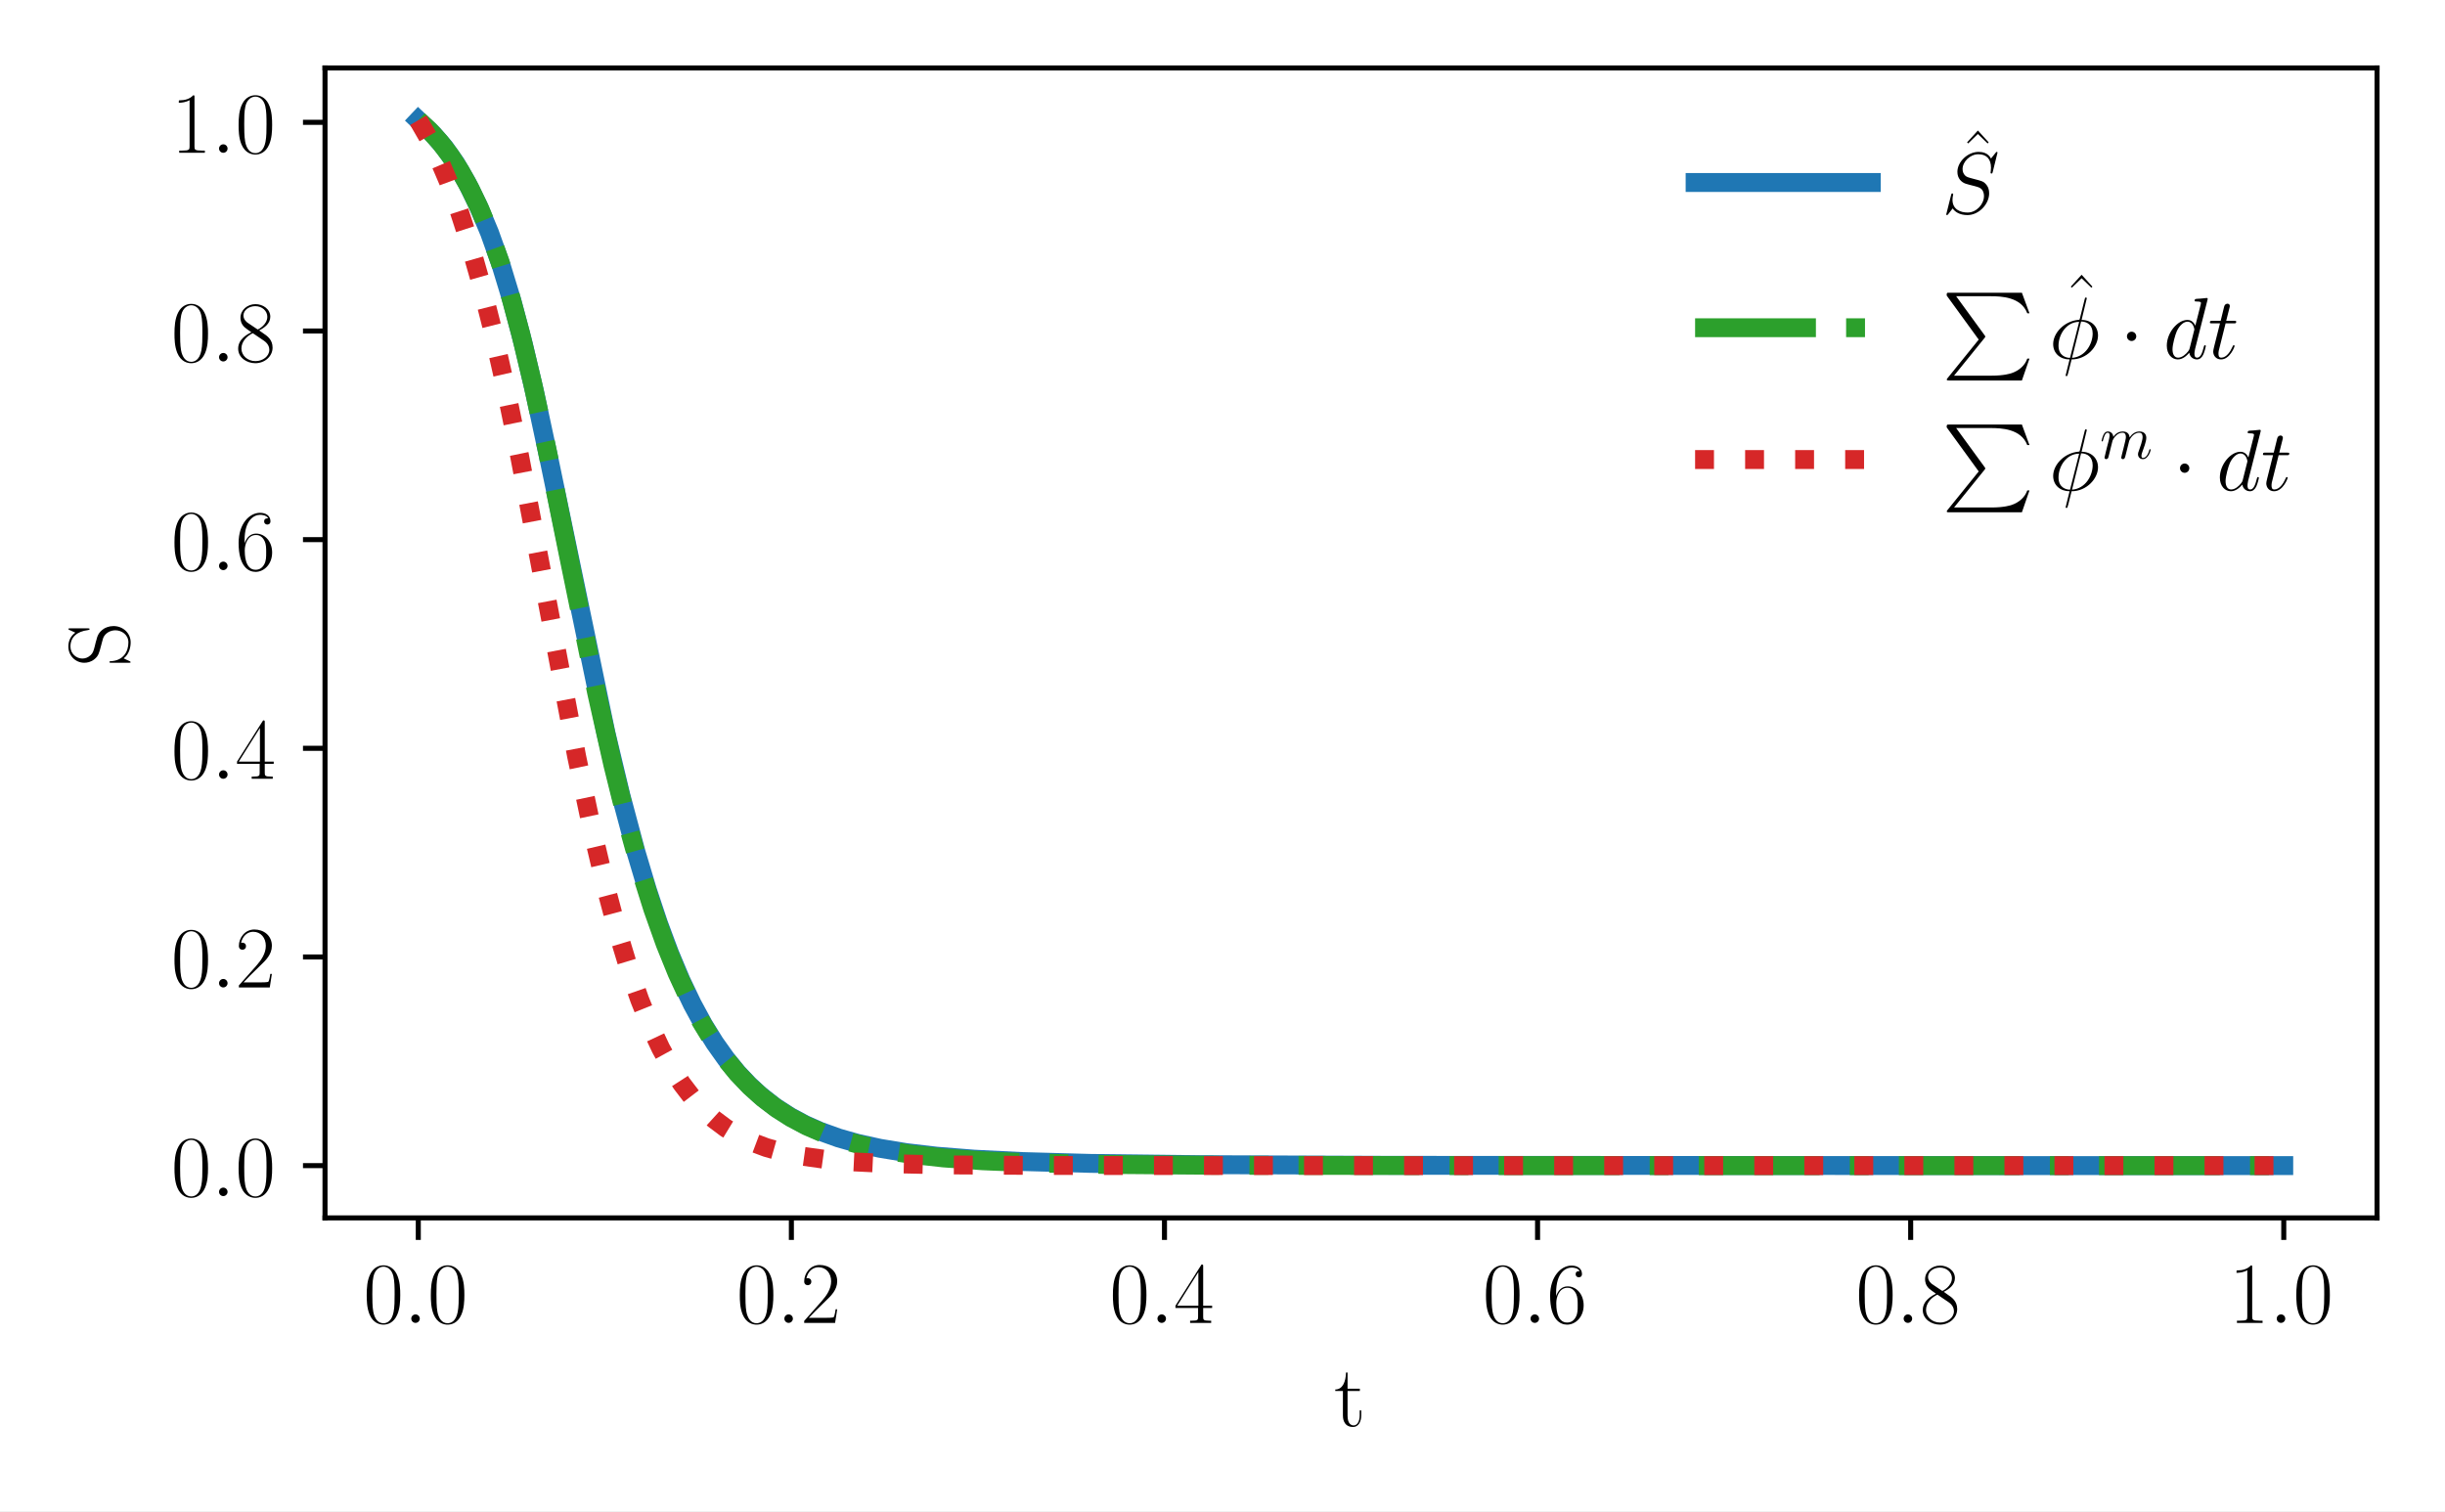
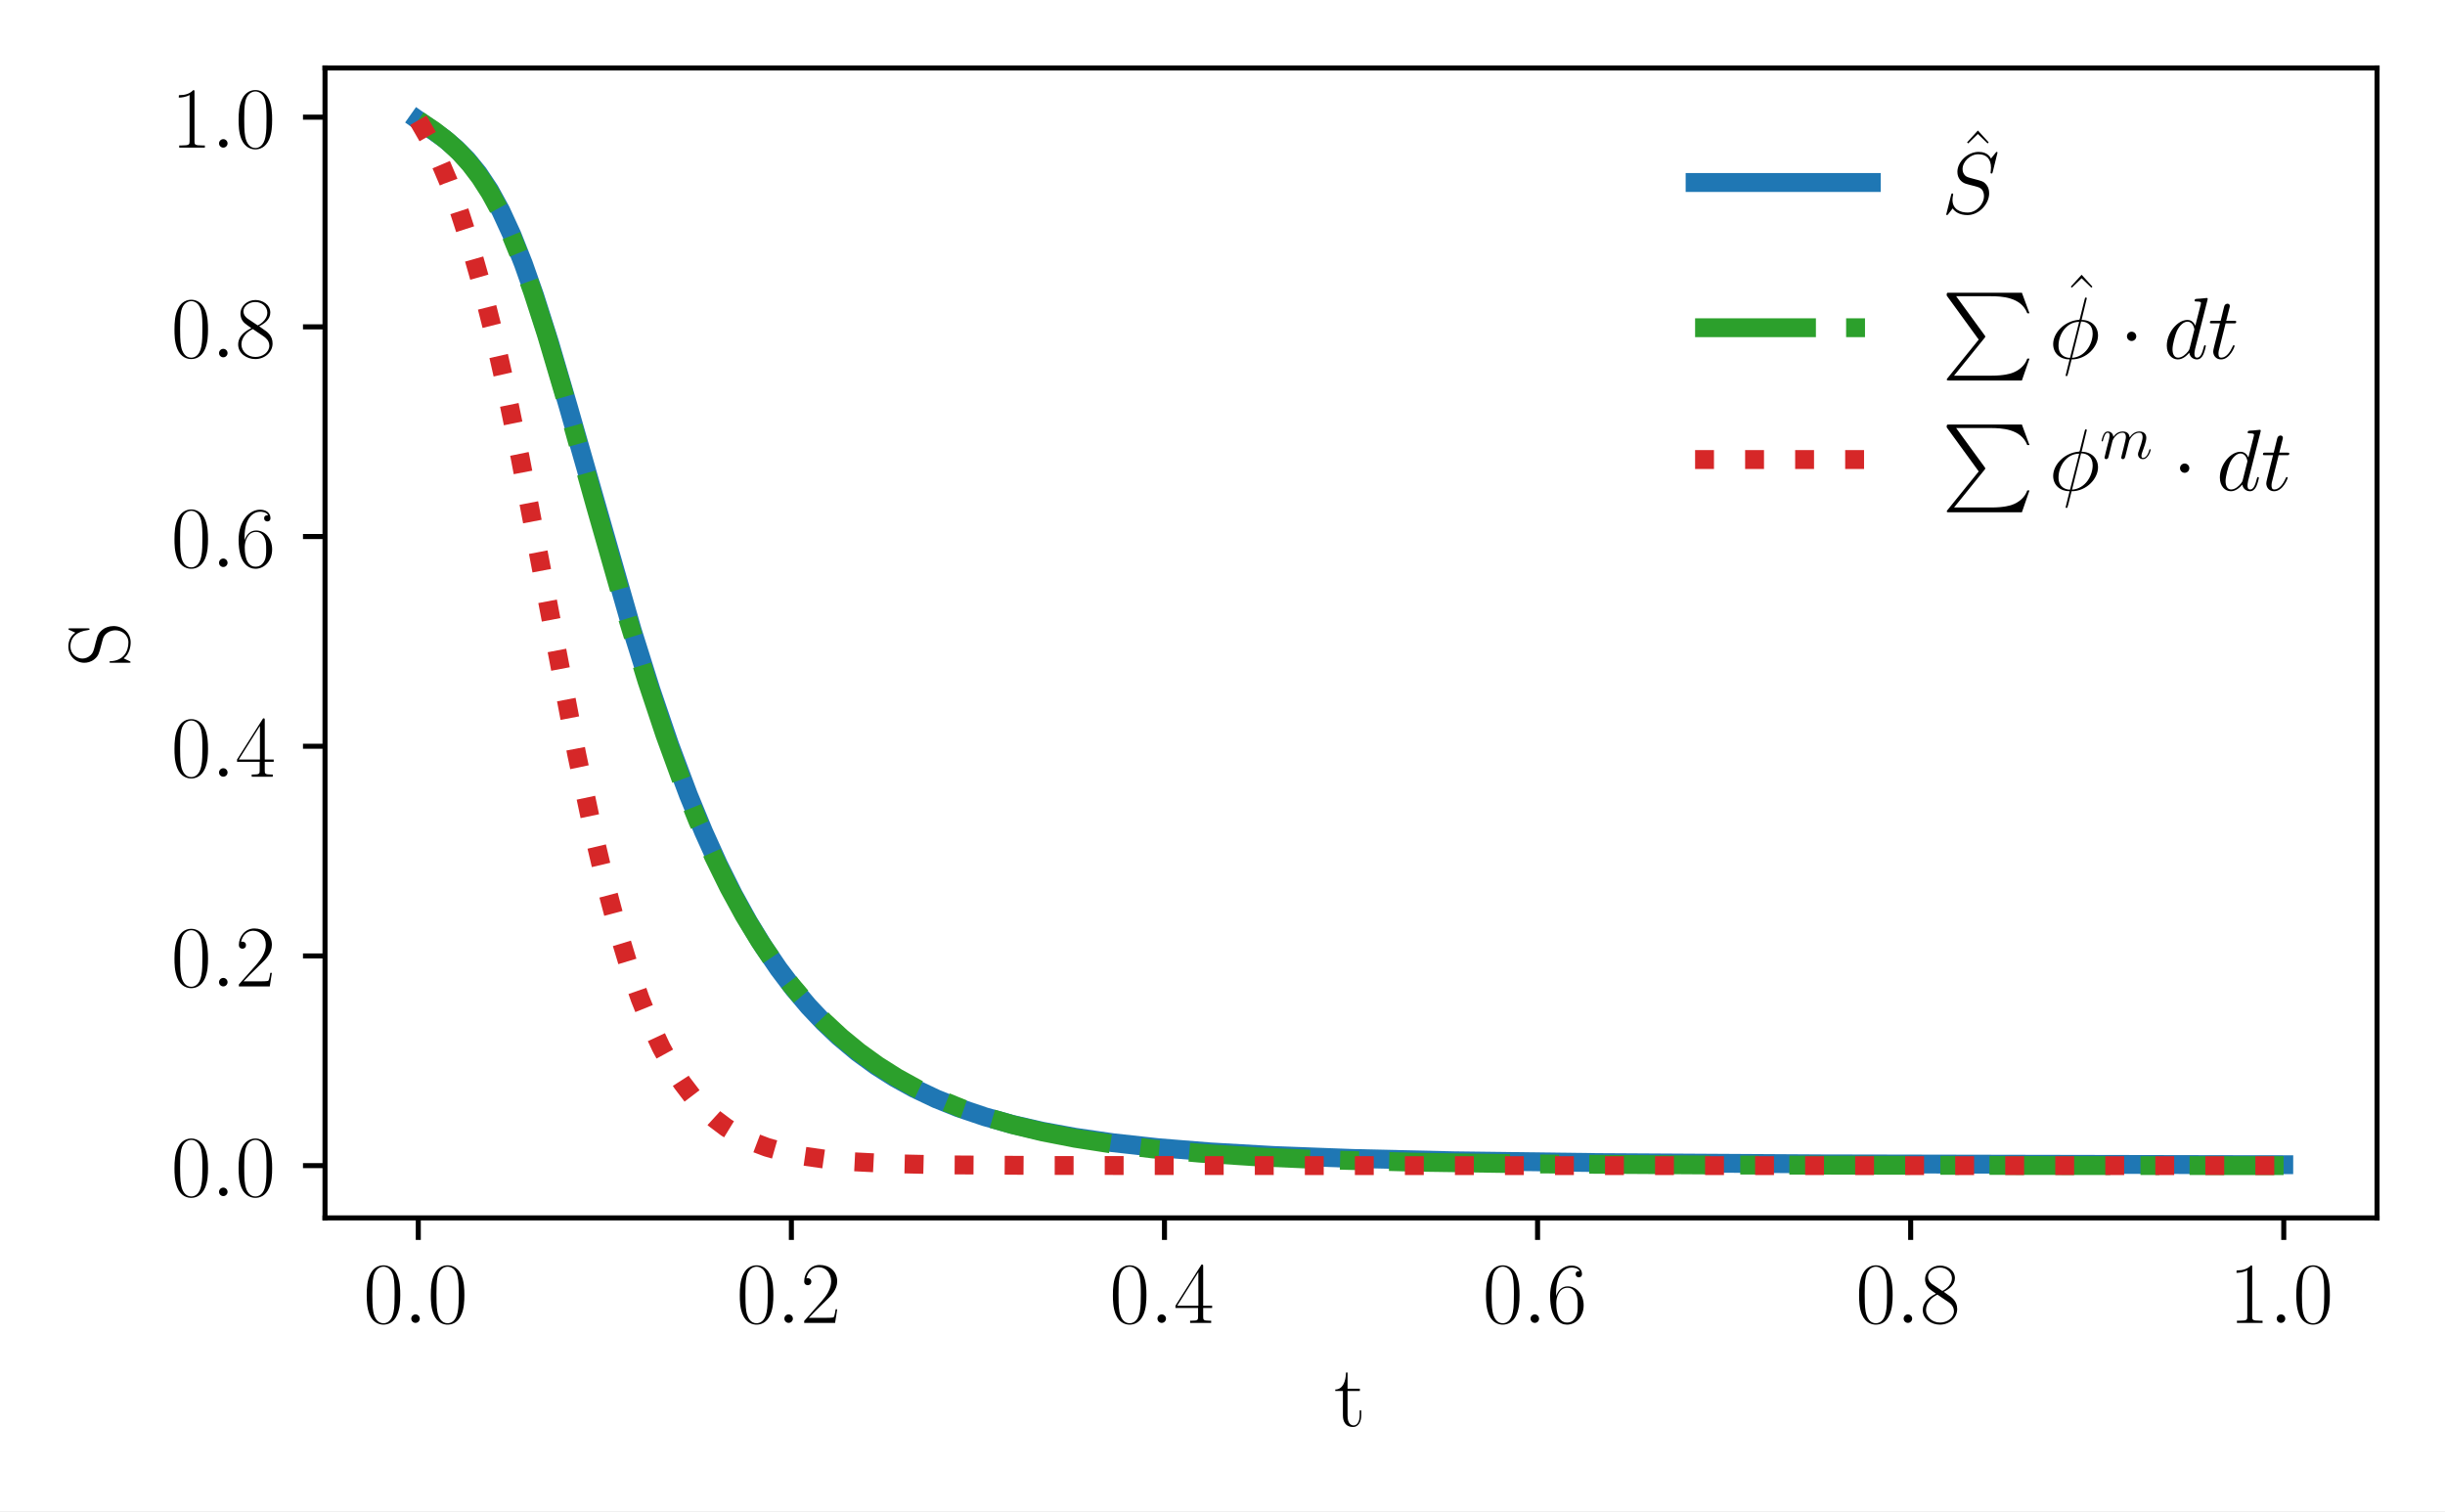
<svg xmlns="http://www.w3.org/2000/svg" xmlns:xlink="http://www.w3.org/1999/xlink" width="388.543pt" height="240.133pt" viewBox="0 0 388.543 240.133" version="1.1">
  <defs>
    <style type="text/css">*{stroke-linejoin: round; stroke-linecap: butt}</style>
  </defs>
  <g id="figure_1">
    <g id="patch_1">
      <path d="M 0 240.133  L 388.543 240.133  L 388.543 0  L 0 0  z " style="fill: #ffffff" />
    </g>
    <g id="axes_1">
      <g id="patch_2">
        <path d="M 51.648 193.537  L 377.743 193.537  L 377.743 10.8  L 51.648 10.8  z " style="fill: #ffffff" />
      </g>
      <g id="matplotlib.axis_1">
        <g id="xtick_1">
          <g id="line2d_1">
            <defs>
-               <path id="mf1afcb8816" d="M 0 0  L 0 3.5  " style="stroke: #000000; stroke-width: 0.8" />
-             </defs>
-             <g>
-               <use xlink:href="#mf1afcb8816" x="66.471" y="193.537" style="stroke: #000000; stroke-width: 0.8" />
+               <path id="m8733163788" d="M 0 0  L 0 3.5  " style="stroke: #000000; stroke-width: 0.8" />
+             </defs>
+             <g>
+               <use xlink:href="#m8733163788" x="66.471" y="193.537" style="stroke: #000000; stroke-width: 0.8" />
            </g>
          </g>
          <g id="text_1">
            <g transform="translate(57.74567 210.2228) scale(0.14 -0.14)">
              <defs>
                <path id="CMR17-30" d="M 2688 2025  C 2688 2416 2682 3080 2413 3591  C 2176 4039 1798 4198 1466 4198  C 1158 4198 768 4058 525 3597  C 269 3118 243 2524 243 2025  C 243 1661 250 1106 448 619  C 723 -39 1216 -128 1466 -128  C 1760 -128 2208 -7 2470 600  C 2662 1042 2688 1559 2688 2025  z M 1466 -26  C 1056 -26 813 325 723 812  C 653 1188 653 1738 653 2096  C 653 2588 653 2997 736 3387  C 858 3929 1216 4096 1466 4096  C 1728 4096 2067 3923 2189 3400  C 2272 3036 2278 2607 2278 2096  C 2278 1680 2278 1169 2202 792  C 2067 95 1690 -26 1466 -26  z " transform="scale(0.015625)" />
                <path id="CMMI12-3a" d="M 1178 307  C 1178 492 1024 619 870 619  C 685 619 557 466 557 313  C 557 128 710 0 864 0  C 1050 0 1178 153 1178 307  z " transform="scale(0.015625)" />
              </defs>
              <use xlink:href="#CMR17-30" transform="scale(0.996264)" />
              <use xlink:href="#CMMI12-3a" transform="translate(45.69048 0) scale(0.996264)" />
              <use xlink:href="#CMR17-30" transform="translate(72.78765 0) scale(0.996264)" />
            </g>
          </g>
        </g>
        <g id="xtick_2">
          <g id="line2d_2">
            <g>
-               <use xlink:href="#mf1afcb8816" x="125.761" y="193.537" style="stroke: #000000; stroke-width: 0.8" />
+               <use xlink:href="#m8733163788" x="125.761" y="193.537" style="stroke: #000000; stroke-width: 0.8" />
            </g>
          </g>
          <g id="text_2">
            <g transform="translate(117.0356 210.2228) scale(0.14 -0.14)">
              <defs>
                <path id="CMR17-32" d="M 2669 989  L 2554 989  C 2490 536 2438 459 2413 420  C 2381 369 1920 369 1830 369  L 602 369  C 832 619 1280 1072 1824 1597  C 2214 1967 2669 2402 2669 3035  C 2669 3790 2067 4224 1395 4224  C 691 4224 262 3604 262 3030  C 262 2780 448 2748 525 2748  C 589 2748 781 2787 781 3010  C 781 3207 614 3264 525 3264  C 486 3264 448 3258 422 3245  C 544 3790 915 4058 1306 4058  C 1862 4058 2227 3617 2227 3035  C 2227 2479 1901 2000 1536 1584  L 262 146  L 262 0  L 2515 0  L 2669 989  z " transform="scale(0.015625)" />
              </defs>
              <use xlink:href="#CMR17-30" transform="scale(0.996264)" />
              <use xlink:href="#CMMI12-3a" transform="translate(45.69048 0) scale(0.996264)" />
              <use xlink:href="#CMR17-32" transform="translate(72.78765 0) scale(0.996264)" />
            </g>
          </g>
        </g>
        <g id="xtick_3">
          <g id="line2d_3">
            <g>
-               <use xlink:href="#mf1afcb8816" x="185.051" y="193.537" style="stroke: #000000; stroke-width: 0.8" />
+               <use xlink:href="#m8733163788" x="185.051" y="193.537" style="stroke: #000000; stroke-width: 0.8" />
            </g>
          </g>
          <g id="text_3">
            <g transform="translate(176.3255 210.2228) scale(0.14 -0.14)">
              <defs>
                <path id="CMR17-34" d="M 2150 4122  C 2150 4256 2144 4256 2029 4256  L 128 1254  L 128 1088  L 1779 1088  L 1779 457  C 1779 224 1766 160 1318 160  L 1197 160  L 1197 0  C 1402 0 1747 0 1965 0  C 2182 0 2528 0 2733 0  L 2733 160  L 2611 160  C 2163 160 2150 224 2150 457  L 2150 1088  L 2803 1088  L 2803 1254  L 2150 1254  L 2150 4122  z M 1798 3703  L 1798 1254  L 256 1254  L 1798 3703  z " transform="scale(0.015625)" />
              </defs>
              <use xlink:href="#CMR17-30" transform="scale(0.996264)" />
              <use xlink:href="#CMMI12-3a" transform="translate(45.69048 0) scale(0.996264)" />
              <use xlink:href="#CMR17-34" transform="translate(72.78765 0) scale(0.996264)" />
            </g>
          </g>
        </g>
        <g id="xtick_4">
          <g id="line2d_4">
            <g>
-               <use xlink:href="#mf1afcb8816" x="244.341" y="193.537" style="stroke: #000000; stroke-width: 0.8" />
+               <use xlink:href="#m8733163788" x="244.341" y="193.537" style="stroke: #000000; stroke-width: 0.8" />
            </g>
          </g>
          <g id="text_4">
            <g transform="translate(235.6154 210.2228) scale(0.14 -0.14)">
              <defs>
                <path id="CMR17-36" d="M 678 2176  C 678 3690 1395 4032 1811 4032  C 1946 4032 2272 4009 2400 3776  C 2298 3776 2106 3776 2106 3553  C 2106 3381 2246 3323 2336 3323  C 2394 3323 2566 3348 2566 3560  C 2566 3954 2246 4179 1805 4179  C 1043 4179 243 3390 243 1984  C 243 253 966 -128 1478 -128  C 2099 -128 2688 427 2688 1283  C 2688 2081 2170 2662 1517 2662  C 1126 2662 838 2407 678 1960  L 678 2176  z M 1478 25  C 691 25 691 1200 691 1436  C 691 1896 909 2560 1504 2560  C 1613 2560 1926 2560 2138 2120  C 2253 1870 2253 1609 2253 1289  C 2253 944 2253 690 2118 434  C 1978 171 1773 25 1478 25  z " transform="scale(0.015625)" />
              </defs>
              <use xlink:href="#CMR17-30" transform="scale(0.996264)" />
              <use xlink:href="#CMMI12-3a" transform="translate(45.69048 0) scale(0.996264)" />
              <use xlink:href="#CMR17-36" transform="translate(72.78765 0) scale(0.996264)" />
            </g>
          </g>
        </g>
        <g id="xtick_5">
          <g id="line2d_5">
            <g>
-               <use xlink:href="#mf1afcb8816" x="303.631" y="193.537" style="stroke: #000000; stroke-width: 0.8" />
+               <use xlink:href="#m8733163788" x="303.631" y="193.537" style="stroke: #000000; stroke-width: 0.8" />
            </g>
          </g>
          <g id="text_5">
            <g transform="translate(294.9053 210.2228) scale(0.14 -0.14)">
              <defs>
                <path id="CMR17-38" d="M 1741 2264  C 2144 2467 2554 2773 2554 3263  C 2554 3841 1990 4179 1472 4179  C 890 4179 378 3759 378 3180  C 378 3021 416 2747 666 2505  C 730 2442 998 2251 1171 2130  C 883 1983 211 1634 211 934  C 211 279 838 -128 1459 -128  C 2144 -128 2720 362 2720 1010  C 2720 1590 2330 1857 2074 2029  L 1741 2264  z M 902 2822  C 851 2854 595 3051 595 3351  C 595 3739 998 4032 1459 4032  C 1965 4032 2336 3676 2336 3262  C 2336 2669 1670 2331 1638 2331  C 1632 2331 1626 2331 1574 2370  L 902 2822  z M 2080 1519  C 2176 1449 2483 1240 2483 851  C 2483 381 2010 25 1472 25  C 890 25 448 438 448 940  C 448 1443 838 1862 1280 2060  L 2080 1519  z " transform="scale(0.015625)" />
              </defs>
              <use xlink:href="#CMR17-30" transform="scale(0.996264)" />
              <use xlink:href="#CMMI12-3a" transform="translate(45.69048 0) scale(0.996264)" />
              <use xlink:href="#CMR17-38" transform="translate(72.78765 0) scale(0.996264)" />
            </g>
          </g>
        </g>
        <g id="xtick_6">
          <g id="line2d_6">
            <g>
-               <use xlink:href="#mf1afcb8816" x="362.92" y="193.537" style="stroke: #000000; stroke-width: 0.8" />
+               <use xlink:href="#m8733163788" x="362.92" y="193.537" style="stroke: #000000; stroke-width: 0.8" />
            </g>
          </g>
          <g id="text_6">
            <g transform="translate(354.1952 210.2228) scale(0.14 -0.14)">
              <defs>
                <path id="CMR17-31" d="M 1702 4058  C 1702 4192 1696 4192 1606 4192  C 1357 3916 979 3827 621 3827  C 602 3827 570 3827 563 3808  C 557 3795 557 3782 557 3648  C 755 3648 1088 3686 1344 3839  L 1344 461  C 1344 236 1331 160 781 160  L 589 160  L 589 0  C 896 0 1216 0 1523 0  C 1830 0 2150 0 2458 0  L 2458 160  L 2266 160  C 1715 160 1702 230 1702 458  L 1702 4058  z " transform="scale(0.015625)" />
              </defs>
              <use xlink:href="#CMR17-31" transform="scale(0.996264)" />
              <use xlink:href="#CMMI12-3a" transform="translate(45.69048 0) scale(0.996264)" />
              <use xlink:href="#CMR17-30" transform="translate(72.78765 0) scale(0.996264)" />
            </g>
          </g>
        </g>
        <g id="text_7">
          <g transform="translate(212.0402 226.6207) scale(0.14 -0.14)">
            <defs>
              <path id="CMR17-74" d="M 966 2560  L 1862 2560  L 1862 2725  L 966 2725  L 966 3904  L 851 3904  C 838 3245 614 2668 70 2668  L 70 2560  L 627 2560  L 627 771  C 627 650 627 -64 1370 -64  C 1747 -64 1965 306 1965 777  L 1965 1140  L 1850 1140  L 1850 783  C 1850 344 1677 51 1408 51  C 1222 51 966 178 966 758  L 966 2560  z " transform="scale(0.015625)" />
            </defs>
            <use xlink:href="#CMR17-74" transform="scale(0.996264)" />
          </g>
        </g>
      </g>
      <g id="matplotlib.axis_2">
        <g id="ytick_1">
          <g id="line2d_7">
            <defs>
-               <path id="m8b571dd60a" d="M 0 0  L -3.5 0  " style="stroke: #000000; stroke-width: 0.8" />
-             </defs>
-             <g>
-               <use xlink:href="#m8b571dd60a" x="51.648" y="185.231" style="stroke: #000000; stroke-width: 0.8" />
+               <path id="m05fc2a63ba" d="M 0 0  L -3.5 0  " style="stroke: #000000; stroke-width: 0.8" />
+             </defs>
+             <g>
+               <use xlink:href="#m05fc2a63ba" x="51.648" y="185.231" style="stroke: #000000; stroke-width: 0.8" />
            </g>
          </g>
          <g id="text_8">
            <g transform="translate(27.1979 190.0737) scale(0.14 -0.14)">
              <use xlink:href="#CMR17-30" transform="scale(0.996264)" />
              <use xlink:href="#CMMI12-3a" transform="translate(45.69048 0) scale(0.996264)" />
              <use xlink:href="#CMR17-30" transform="translate(72.78765 0) scale(0.996264)" />
            </g>
          </g>
        </g>
        <g id="ytick_2">
          <g id="line2d_8">
            <g>
-               <use xlink:href="#m8b571dd60a" x="51.648" y="152.072" style="stroke: #000000; stroke-width: 0.8" />
+               <use xlink:href="#m05fc2a63ba" x="51.648" y="151.908" style="stroke: #000000; stroke-width: 0.8" />
            </g>
          </g>
          <g id="text_9">
-             <g transform="translate(27.1979 156.9152) scale(0.14 -0.14)">
+             <g transform="translate(27.1979 156.751) scale(0.14 -0.14)">
              <use xlink:href="#CMR17-30" transform="scale(0.996264)" />
              <use xlink:href="#CMMI12-3a" transform="translate(45.69048 0) scale(0.996264)" />
              <use xlink:href="#CMR17-32" transform="translate(72.78765 0) scale(0.996264)" />
            </g>
          </g>
        </g>
        <g id="ytick_3">
          <g id="line2d_9">
            <g>
-               <use xlink:href="#m8b571dd60a" x="51.648" y="118.914" style="stroke: #000000; stroke-width: 0.8" />
+               <use xlink:href="#m05fc2a63ba" x="51.648" y="118.585" style="stroke: #000000; stroke-width: 0.8" />
            </g>
          </g>
          <g id="text_10">
-             <g transform="translate(27.1979 123.7567) scale(0.14 -0.14)">
+             <g transform="translate(27.1979 123.4284) scale(0.14 -0.14)">
              <use xlink:href="#CMR17-30" transform="scale(0.996264)" />
              <use xlink:href="#CMMI12-3a" transform="translate(45.69048 0) scale(0.996264)" />
              <use xlink:href="#CMR17-34" transform="translate(72.78765 0) scale(0.996264)" />
            </g>
          </g>
        </g>
        <g id="ytick_4">
          <g id="line2d_10">
            <g>
-               <use xlink:href="#m8b571dd60a" x="51.648" y="85.755" style="stroke: #000000; stroke-width: 0.8" />
+               <use xlink:href="#m05fc2a63ba" x="51.648" y="85.263" style="stroke: #000000; stroke-width: 0.8" />
            </g>
          </g>
          <g id="text_11">
-             <g transform="translate(27.1979 90.59815) scale(0.14 -0.14)">
+             <g transform="translate(27.1979 90.10574) scale(0.14 -0.14)">
              <use xlink:href="#CMR17-30" transform="scale(0.996264)" />
              <use xlink:href="#CMMI12-3a" transform="translate(45.69048 0) scale(0.996264)" />
              <use xlink:href="#CMR17-36" transform="translate(72.78765 0) scale(0.996264)" />
            </g>
          </g>
        </g>
        <g id="ytick_5">
          <g id="line2d_11">
            <g>
-               <use xlink:href="#m8b571dd60a" x="51.648" y="52.597" style="stroke: #000000; stroke-width: 0.8" />
+               <use xlink:href="#m05fc2a63ba" x="51.648" y="51.94" style="stroke: #000000; stroke-width: 0.8" />
            </g>
          </g>
          <g id="text_12">
-             <g transform="translate(27.1979 57.43964) scale(0.14 -0.14)">
+             <g transform="translate(27.1979 56.78309) scale(0.14 -0.14)">
              <use xlink:href="#CMR17-30" transform="scale(0.996264)" />
              <use xlink:href="#CMMI12-3a" transform="translate(45.69048 0) scale(0.996264)" />
              <use xlink:href="#CMR17-38" transform="translate(72.78765 0) scale(0.996264)" />
            </g>
          </g>
        </g>
        <g id="ytick_6">
          <g id="line2d_12">
            <g>
-               <use xlink:href="#m8b571dd60a" x="51.648" y="19.438" style="stroke: #000000; stroke-width: 0.8" />
+               <use xlink:href="#m05fc2a63ba" x="51.648" y="18.618" style="stroke: #000000; stroke-width: 0.8" />
            </g>
          </g>
          <g id="text_13">
-             <g transform="translate(27.1979 24.28114) scale(0.14 -0.14)">
+             <g transform="translate(27.1979 23.46045) scale(0.14 -0.14)">
              <use xlink:href="#CMR17-31" transform="scale(0.996264)" />
              <use xlink:href="#CMMI12-3a" transform="translate(45.69048 0) scale(0.996264)" />
              <use xlink:href="#CMR17-30" transform="translate(72.78765 0) scale(0.996264)" />
            </g>
          </g>
        </g>
        <g id="text_14">
          <g transform="translate(20.48588 105.9621) rotate(-90) scale(0.14 -0.14)">
            <defs>
              <path id="CMR17-53" d="M 2803 4290  C 2803 4404 2797 4411 2758 4411  C 2720 4411 2707 4385 2682 4328  L 2490 3907  C 2246 4257 1875 4416 1472 4416  C 819 4416 294 3901 294 3253  C 294 3056 339 2776 557 2510  C 794 2218 1018 2167 1530 2033  C 1722 1982 2042 1899 2106 1874  C 2470 1722 2662 1341 2662 985  C 2662 527 2336 38 1779 38  C 1094 38 454 419 410 1311  C 403 1413 397 1419 352 1419  C 301 1419 294 1413 294 1285  L 294 -1  C 294 -115 301 -122 339 -122  C 384 -122 397 -90 486 108  C 493 127 493 140 614 381  C 934 -39 1472 -128 1779 -128  C 2477 -128 2970 451 2970 1124  C 2970 1454 2848 1708 2778 1823  C 2509 2230 2221 2306 1914 2382  C 1869 2402 1856 2402 1498 2490  C 1152 2579 1005 2624 845 2796  C 666 2992 602 3196 602 3399  C 602 3812 934 4263 1478 4263  C 2157 4263 2579 3786 2675 2993  C 2694 2878 2701 2872 2746 2872  C 2803 2872 2803 2891 2803 2999  L 2803 4290  z " transform="scale(0.015625)" />
            </defs>
            <use xlink:href="#CMR17-53" transform="scale(0.996264)" />
          </g>
        </g>
      </g>
      <g id="line2d_13">
-         <path d="M 66.471 19.106  L 68.857 21.373  L 70.646 23.44  L 72.436 25.981  L 74.225 29.068  L 76.014 32.725  L 77.804 37.008  L 79.593 42.03  L 81.383 47.915  L 83.172 54.706  L 84.962 62.325  L 87.347 73.456  L 96.295 116.487  L 98.681 126.462  L 101.067 135.394  L 102.856 141.38  L 104.646 146.761  L 106.435 151.562  L 108.224 155.817  L 110.014 159.57  L 111.803 162.866  L 113.593 165.749  L 115.382 168.265  L 117.171 170.456  L 118.961 172.361  L 120.75 174.015  L 123.136 175.885  L 125.522 177.432  L 127.908 178.711  L 130.294 179.77  L 133.276 180.841  L 136.259 181.689  L 139.838 182.479  L 144.013 183.165  L 148.785 183.726  L 154.75 184.202  L 162.504 184.586  L 173.241 184.876  L 189.942 185.074  L 221.555 185.185  L 322.36 185.225  L 362.92 185.227  L 362.92 185.227  " clip-path="url(#p24d1b33707)" style="fill: none; stroke: #1f77b4; stroke-width: 3; stroke-linecap: square" />
+         <path d="M 66.471 19.106  L 70.646 22.061  L 72.436 23.568  L 74.225 25.366  L 76.014 27.559  L 77.804 30.247  L 79.593 33.514  L 81.383 37.406  L 83.172 41.921  L 84.962 47.006  L 87.347 54.514  L 90.33 64.699  L 100.47 100.176  L 103.453 109.663  L 106.435 118.417  L 109.417 126.375  L 111.803 132.159  L 114.189 137.434  L 116.575 142.222  L 118.961 146.551  L 121.347 150.452  L 123.733 153.961  L 126.118 157.11  L 128.504 159.933  L 130.89 162.461  L 133.276 164.724  L 136.259 167.22  L 139.241 169.392  L 142.223 171.282  L 145.206 172.927  L 148.785 174.625  L 152.364 176.065  L 156.539 177.474  L 160.714 178.642  L 165.487 179.738  L 170.855 180.726  L 176.82 181.59  L 183.977 182.379  L 192.328 183.053  L 202.468 183.627  L 214.994 184.095  L 231.099 184.463  L 253.765 184.747  L 289.554 184.951  L 357.552 185.079  L 362.92 185.084  L 362.92 185.084  " clip-path="url(#p5d130229c9)" style="fill: none; stroke: #1f77b4; stroke-width: 3; stroke-linecap: square" />
      </g>
      <g id="line2d_14">
-         <path d="M 66.471 19.106  L 68.22 20.717  L 69.91 22.578  L 71.54 24.707  L 73.141 27.168  L 74.712 29.996  L 76.283 33.292  L 77.855 37.119  L 79.426 41.541  L 81.027 46.717  L 82.746 53.057  L 84.643 60.934  L 86.926 71.417  L 90.454 88.824  L 94.812 110.07  L 97.391 121.539  L 99.644 130.581  L 101.748 138.13  L 103.735 144.452  L 105.691 149.95  L 107.589 154.635  L 109.486 158.736  L 111.383 162.31  L 113.28 165.415  L 115.207 168.146  L 117.164 170.538  L 119.18 172.653  L 121.255 174.511  L 123.449 176.175  L 125.761 177.647  L 128.221 178.948  L 130.889 180.105  L 133.795 181.121  L 137.026 182.013  L 140.702 182.792  L 144.941 183.456  L 149.951 184.009  L 156.117 184.457  L 164.062 184.799  L 175.149 185.037  L 193.203 185.177  L 236.218 185.228  L 362.891 185.231  L 362.891 185.231  " clip-path="url(#p24d1b33707)" style="fill: none; stroke-dasharray: 19.2,4.8,3,4.8; stroke-dashoffset: 0; stroke: #2ca02c; stroke-width: 3" />
+         <path d="M 66.471 19.106  L 68.991 20.775  L 71.155 22.47  L 73.022 24.212  L 74.712 26.092  L 76.313 28.206  L 77.884 30.656  L 79.455 33.531  L 81.056 36.945  L 82.746 41.088  L 84.614 46.277  L 86.807 53.066  L 89.594 62.47  L 94.634 80.435  L 99.525 97.54  L 102.786 108.153  L 105.662 116.775  L 108.33 124.087  L 110.879 130.437  L 113.369 136.051  L 115.83 141.055  L 118.261 145.505  L 120.721 149.55  L 123.211 153.218  L 125.731 156.536  L 128.31 159.567  L 130.949 162.327  L 133.676 164.858  L 136.492 167.169  L 139.427 169.29  L 142.51 171.241  L 145.742 173.022  L 149.18 174.661  L 152.827 176.151  L 156.769 177.518  L 161.038 178.76  L 165.693 179.88  L 170.851 180.889  L 176.632 181.788  L 183.183 182.577  L 190.772 183.26  L 199.755 183.838  L 210.723 184.312  L 224.775 184.686  L 243.985 184.961  L 273.393 185.136  L 331.141 185.218  L 362.891 185.226  L 362.891 185.226  " clip-path="url(#p5d130229c9)" style="fill: none; stroke-dasharray: 19.2,4.8,3,4.8; stroke-dashoffset: 0; stroke: #2ca02c; stroke-width: 3" />
      </g>
      <g id="line2d_15">
-         <path d="M 66.471 19.106  L 68.042 21.833  L 69.613 25.008  L 71.214 28.753  L 72.845 33.147  L 74.534 38.36  L 76.283 44.495  L 78.151 51.881  L 80.197 60.913  L 82.539 72.303  L 85.681 88.793  L 91.64 120.218  L 94.07 131.727  L 96.175 140.657  L 98.102 147.896  L 99.91 153.855  L 101.66 158.872  L 103.349 163.064  L 105.009 166.605  L 106.67 169.632  L 108.33 172.203  L 109.99 174.374  L 111.709 176.26  L 113.488 177.878  L 115.326 179.253  L 117.282 180.44  L 119.417 181.471  L 121.759 182.352  L 124.397 183.1  L 127.451 183.727  L 131.067 184.235  L 135.573 184.634  L 141.562 184.927  L 150.396 185.118  L 166.76 185.212  L 230.971 185.231  L 362.891 185.231  L 362.891 185.231  " clip-path="url(#p24d1b33707)" style="fill: none; stroke-dasharray: 3,4.95; stroke-dashoffset: 0; stroke: #d62728; stroke-width: 3" />
+         <path d="M 66.471 19.106  L 68.072 21.888  L 69.673 25.132  L 71.273 28.889  L 72.904 33.293  L 74.594 38.512  L 76.372 44.757  L 78.24 52.149  L 80.286 61.176  L 82.657 72.695  L 85.859 89.457  L 91.64 119.826  L 94.1 131.456  L 96.205 140.379  L 98.132 147.619  L 99.97 153.679  L 101.719 158.699  L 103.409 162.896  L 105.069 166.446  L 106.729 169.484  L 108.389 172.066  L 110.079 174.285  L 111.798 176.177  L 113.577 177.803  L 115.415 179.185  L 117.371 180.381  L 119.506 181.421  L 121.848 182.309  L 124.486 183.065  L 127.51 183.694  L 131.127 184.211  L 135.603 184.616  L 141.502 184.914  L 150.159 185.11  L 165.9 185.209  L 223.026 185.231  L 362.891 185.231  L 362.891 185.231  " clip-path="url(#p5d130229c9)" style="fill: none; stroke-dasharray: 3,4.95; stroke-dashoffset: 0; stroke: #d62728; stroke-width: 3" />
      </g>
      <g id="patch_3">
        <path d="M 51.648 193.537  L 51.648 10.8  " style="fill: none; stroke: #000000; stroke-width: 0.8; stroke-linejoin: miter; stroke-linecap: square" />
      </g>
      <g id="patch_4">
        <path d="M 377.743 193.537  L 377.743 10.8  " style="fill: none; stroke: #000000; stroke-width: 0.8; stroke-linejoin: miter; stroke-linecap: square" />
      </g>
      <g id="patch_5">
        <path d="M 51.648 193.537  L 377.743 193.537  " style="fill: none; stroke: #000000; stroke-width: 0.8; stroke-linejoin: miter; stroke-linecap: square" />
      </g>
      <g id="patch_6">
        <path d="M 51.648 10.8  L 377.743 10.8  " style="fill: none; stroke: #000000; stroke-width: 0.8; stroke-linejoin: miter; stroke-linecap: square" />
      </g>
      <g id="legend_1">
        <g id="line2d_16">
          <path d="M 269.373 29  L 283.373 29  L 297.373 29  " style="fill: none; stroke: #1f77b4; stroke-width: 3; stroke-linecap: square" />
        </g>
        <g id="text_15">
          <g transform="translate(308.573 33.89951) scale(0.14 -0.14)">
            <defs>
              <path id="CMR17-5e" d="M 1466 4421  L 678 3555  L 755 3478  L 1466 4166  L 2176 3478  L 2253 3555  L 1466 4421  z " transform="scale(0.015625)" />
              <path id="CMMI12-53" d="M 4064 4423  C 4064 4480 4019 4480 4006 4480  C 3981 4480 3974 4474 3898 4378  C 3859 4333 3597 4001 3590 3995  C 3379 4410 2957 4480 2688 4480  C 1875 4480 1139 3743 1139 3025  C 1139 2549 1427 2269 1741 2161  C 1811 2135 2189 2033 2381 1989  C 2707 1900 2790 1875 2925 1735  C 2950 1703 3078 1557 3078 1258  C 3078 667 2528 57 1888 57  C 1363 57 781 280 781 991  C 781 1112 806 1265 826 1328  C 826 1348 832 1378 832 1391  C 832 1417 819 1449 768 1449  C 710 1449 704 1436 678 1328  L 352 24  C 352 18 326 -64 326 -71  C 326 -128 378 -128 390 -128  C 416 -128 422 -122 499 -26  L 794 356  C 947 126 1280 -128 1875 -128  C 2701 -128 3456 666 3456 1460  C 3456 1728 3392 1963 3149 2197  C 3014 2331 2899 2363 2310 2516  C 1882 2630 1824 2649 1709 2751  C 1600 2858 1517 3011 1517 3227  C 1517 3761 2061 4308 2669 4308  C 3296 4308 3590 3926 3590 3323  C 3590 3158 3558 2986 3558 2961  C 3558 2903 3610 2903 3629 2903  C 3686 2903 3693 2922 3718 3024  L 4064 4423  z " transform="scale(0.015625)" />
            </defs>
            <use xlink:href="#CMR17-5e" transform="translate(18.18113 25.18973) scale(0.996264)" />
            <use xlink:href="#CMMI12-53" transform="scale(0.996264)" />
          </g>
        </g>
        <g id="line2d_17">
          <path d="M 269.373 52.078  L 283.373 52.078  L 297.373 52.078  " style="fill: none; stroke-dasharray: 19.2,4.8,3,4.8; stroke-dashoffset: 0; stroke: #2ca02c; stroke-width: 3" />
        </g>
        <g id="text_16">
          <g transform="translate(308.573 56.97802) scale(0.14 -0.14)">
            <defs>
              <path id="CMEX10-50" d="M 2694 -3418  L 422 -6227  C 371 -6291 365 -6304 365 -6330  C 365 -6400 422 -6400 538 -6400  L 5843 -6400  L 6394 -4806  L 6234 -4806  C 6074 -5286 5645 -5677 5101 -5862  C 4998 -5894 4557 -6048 3616 -6048  L 896 -6048  L 3117 -3302  C 3162 -3245 3174 -3226 3174 -3200  C 3174 -3174 3168 -3168 3130 -3110  L 1050 -256  L 3584 -256  C 4314 -256 5786 -301 6234 -1498  L 6394 -1498  L 5843 0  L 538 0  C 365 0 358 -6 358 -205  L 2694 -3418  z " transform="scale(0.015625)" />
              <path id="CMMI12-1e" d="M 2752 4390  C 2752 4448 2707 4448 2688 4448  C 2630 4448 2624 4435 2598 4326  L 2253 2939  C 2234 2856 2227 2849 2221 2843  C 2214 2830 2170 2824 2157 2824  C 1107 2734 301 1864 301 1057  C 301 361 832 -64 1498 -64  C 1446 -261 1402 -463 1350 -659  C 1261 -995 1210 -1204 1210 -1229  C 1210 -1241 1210 -1280 1274 -1280  C 1293 -1280 1318 -1280 1331 -1254  C 1344 -1241 1382 -1089 1408 -1008  L 1645 -64  C 2739 -64 3571 854 3571 1680  C 3571 2343 3085 2816 2374 2816  L 2752 4390  z M 2336 2701  C 2758 2701 3181 2463 3181 1828  C 3181 1097 2675 128 1677 50  L 2336 2701  z M 1530 50  C 1216 50 691 220 691 938  C 691 1761 1274 2676 2195 2676  L 1530 50  z " transform="scale(0.015625)" />
              <path id="CMSY10-1" d="M 1229 1619  C 1229 1805 1075 1958 890 1958  C 704 1958 550 1805 550 1619  C 550 1433 704 1280 890 1280  C 1075 1280 1229 1433 1229 1619  z " transform="scale(0.015625)" />
              <path id="CMMI12-64" d="M 3219 4257  C 3226 4282 3238 4320 3238 4352  C 3238 4416 3174 4416 3162 4416  C 3155 4416 2842 4388 2810 4380  C 2701 4373 2605 4358 2490 4358  C 2330 4345 2285 4339 2285 4224  C 2285 4160 2336 4160 2426 4160  C 2739 4160 2746 4103 2746 4040  C 2746 4002 2733 3952 2726 3933  L 2336 2395  C 2266 2561 2093 2816 1760 2816  C 1037 2816 256 1884 256 939  C 256 307 627 -64 1062 -64  C 1414 -64 1715 211 1894 422  C 1958 45 2259 -64 2451 -64  C 2643 -64 2797 51 2912 281  C 3014 498 3104 888 3104 913  C 3104 945 3078 971 3040 971  C 2982 971 2976 939 2950 843  C 2854 466 2733 64 2470 64  C 2285 64 2272 229 2272 357  C 2272 382 2272 515 2317 694  L 3219 4257  z M 1926 760  C 1894 651 1894 639 1805 517  C 1664 338 1382 64 1082 64  C 819 64 672 300 672 677  C 672 1028 870 1743 992 2012  C 1210 2459 1510 2689 1760 2689  C 2182 2689 2266 2165 2266 2114  C 2266 2108 2246 2024 2240 2012  L 1926 760  z " transform="scale(0.015625)" />
              <path id="CMMI12-74" d="M 1286 2566  L 1875 2566  C 1997 2566 2061 2566 2061 2681  C 2061 2752 2022 2752 1894 2752  L 1331 2752  L 1568 3692  C 1594 3781 1594 3794 1594 3840  C 1594 3943 1510 4000 1427 4000  C 1376 4000 1229 3981 1178 3775  L 928 2752  L 326 2752  C 198 2752 141 2752 141 2630  C 141 2566 186 2566 307 2566  L 877 2566  L 454 881  C 403 658 384 594 384 511  C 384 211 595 -64 954 -64  C 1600 -64 1946 868 1946 912  C 1946 951 1920 970 1882 970  C 1869 970 1843 970 1830 944  C 1824 938 1818 931 1773 829  C 1638 511 1344 64 973 64  C 781 64 768 224 768 364  C 768 370 768 492 787 568  L 1286 2566  z " transform="scale(0.015625)" />
            </defs>
            <use xlink:href="#CMEX10-50" transform="translate(0 74.72045) scale(0.996264)" />
            <use xlink:href="#CMR17-5e" transform="translate(135.917 26.29662) scale(0.996264)" />
            <use xlink:href="#CMMI12-1e" transform="translate(121.766 0) scale(0.996264)" />
            <use xlink:href="#CMSY10-1" transform="translate(201.6393 0) scale(0.996264)" />
            <use xlink:href="#CMMI12-64" transform="translate(251.4526 0) scale(0.996264)" />
            <use xlink:href="#CMMI12-74" transform="translate(302.1417 0) scale(0.996264)" />
          </g>
        </g>
        <g id="line2d_18">
          <path d="M 269.373 73.026  L 283.373 73.026  L 297.373 73.026  " style="fill: none; stroke-dasharray: 3,4.95; stroke-dashoffset: 0; stroke: #d62728; stroke-width: 3" />
        </g>
        <g id="text_17">
          <g transform="translate(308.573 77.9259) scale(0.14 -0.14)">
            <defs>
              <path id="CMMI12-6d" d="M 1318 1871  C 1331 1910 1491 2229 1728 2433  C 1894 2586 2112 2689 2362 2689  C 2618 2689 2707 2497 2707 2242  C 2707 2203 2707 2076 2630 1775  L 2470 1118  C 2419 926 2298 453 2285 383  C 2259 287 2221 121 2221 96  C 2221 6 2291 -64 2387 -64  C 2579 -64 2611 83 2669 313  L 3053 1839  C 3066 1890 3398 2689 4102 2689  C 4358 2689 4448 2497 4448 2242  C 4448 1884 4198 1188 4058 805  C 4000 651 3968 568 3968 453  C 3968 166 4166 -64 4474 -64  C 5069 -64 5293 875 5293 913  C 5293 945 5267 971 5229 971  C 5171 971 5165 952 5133 843  C 4986 332 4749 64 4493 64  C 4429 64 4326 64 4326 269  C 4326 436 4403 640 4429 710  C 4544 1018 4832 1773 4832 2145  C 4832 2528 4608 2816 4122 2816  C 3693 2816 3347 2574 3091 2197  C 3072 2542 2861 2816 2381 2816  C 1811 2816 1510 2415 1395 2255  C 1376 2618 1114 2816 832 2816  C 646 2816 499 2727 378 2484  C 262 2254 173 1865 173 1839  C 173 1814 198 1782 243 1782  C 294 1782 301 1788 339 1935  C 435 2312 557 2689 813 2689  C 960 2689 1011 2586 1011 2395  C 1011 2254 947 2005 902 1807  L 723 1118  C 698 996 627 709 595 594  C 550 428 480 128 480 96  C 480 6 550 -64 646 -64  C 723 -64 813 -26 864 70  C 877 102 934 326 966 453  L 1107 1028  L 1318 1871  z " transform="scale(0.015625)" />
            </defs>
            <use xlink:href="#CMEX10-50" transform="translate(0 74.72045) scale(0.996264)" />
            <use xlink:href="#CMMI12-1e" transform="translate(121.766 0) scale(0.996264)" />
            <use xlink:href="#CMMI12-6d" transform="translate(179.5001 36.15364) scale(0.697382)" />
            <use xlink:href="#CMSY10-1" transform="translate(261.8663 0) scale(0.996264)" />
            <use xlink:href="#CMMI12-64" transform="translate(311.6796 0) scale(0.996264)" />
            <use xlink:href="#CMMI12-74" transform="translate(362.3687 0) scale(0.996264)" />
          </g>
        </g>
      </g>
    </g>
  </g>
  <defs>
-     <clipPath id="p24d1b33707">
+     <clipPath id="p5d130229c9">
      <rect x="51.648" y="10.8" width="326.094" height="182.737" />
    </clipPath>
  </defs>
</svg>
